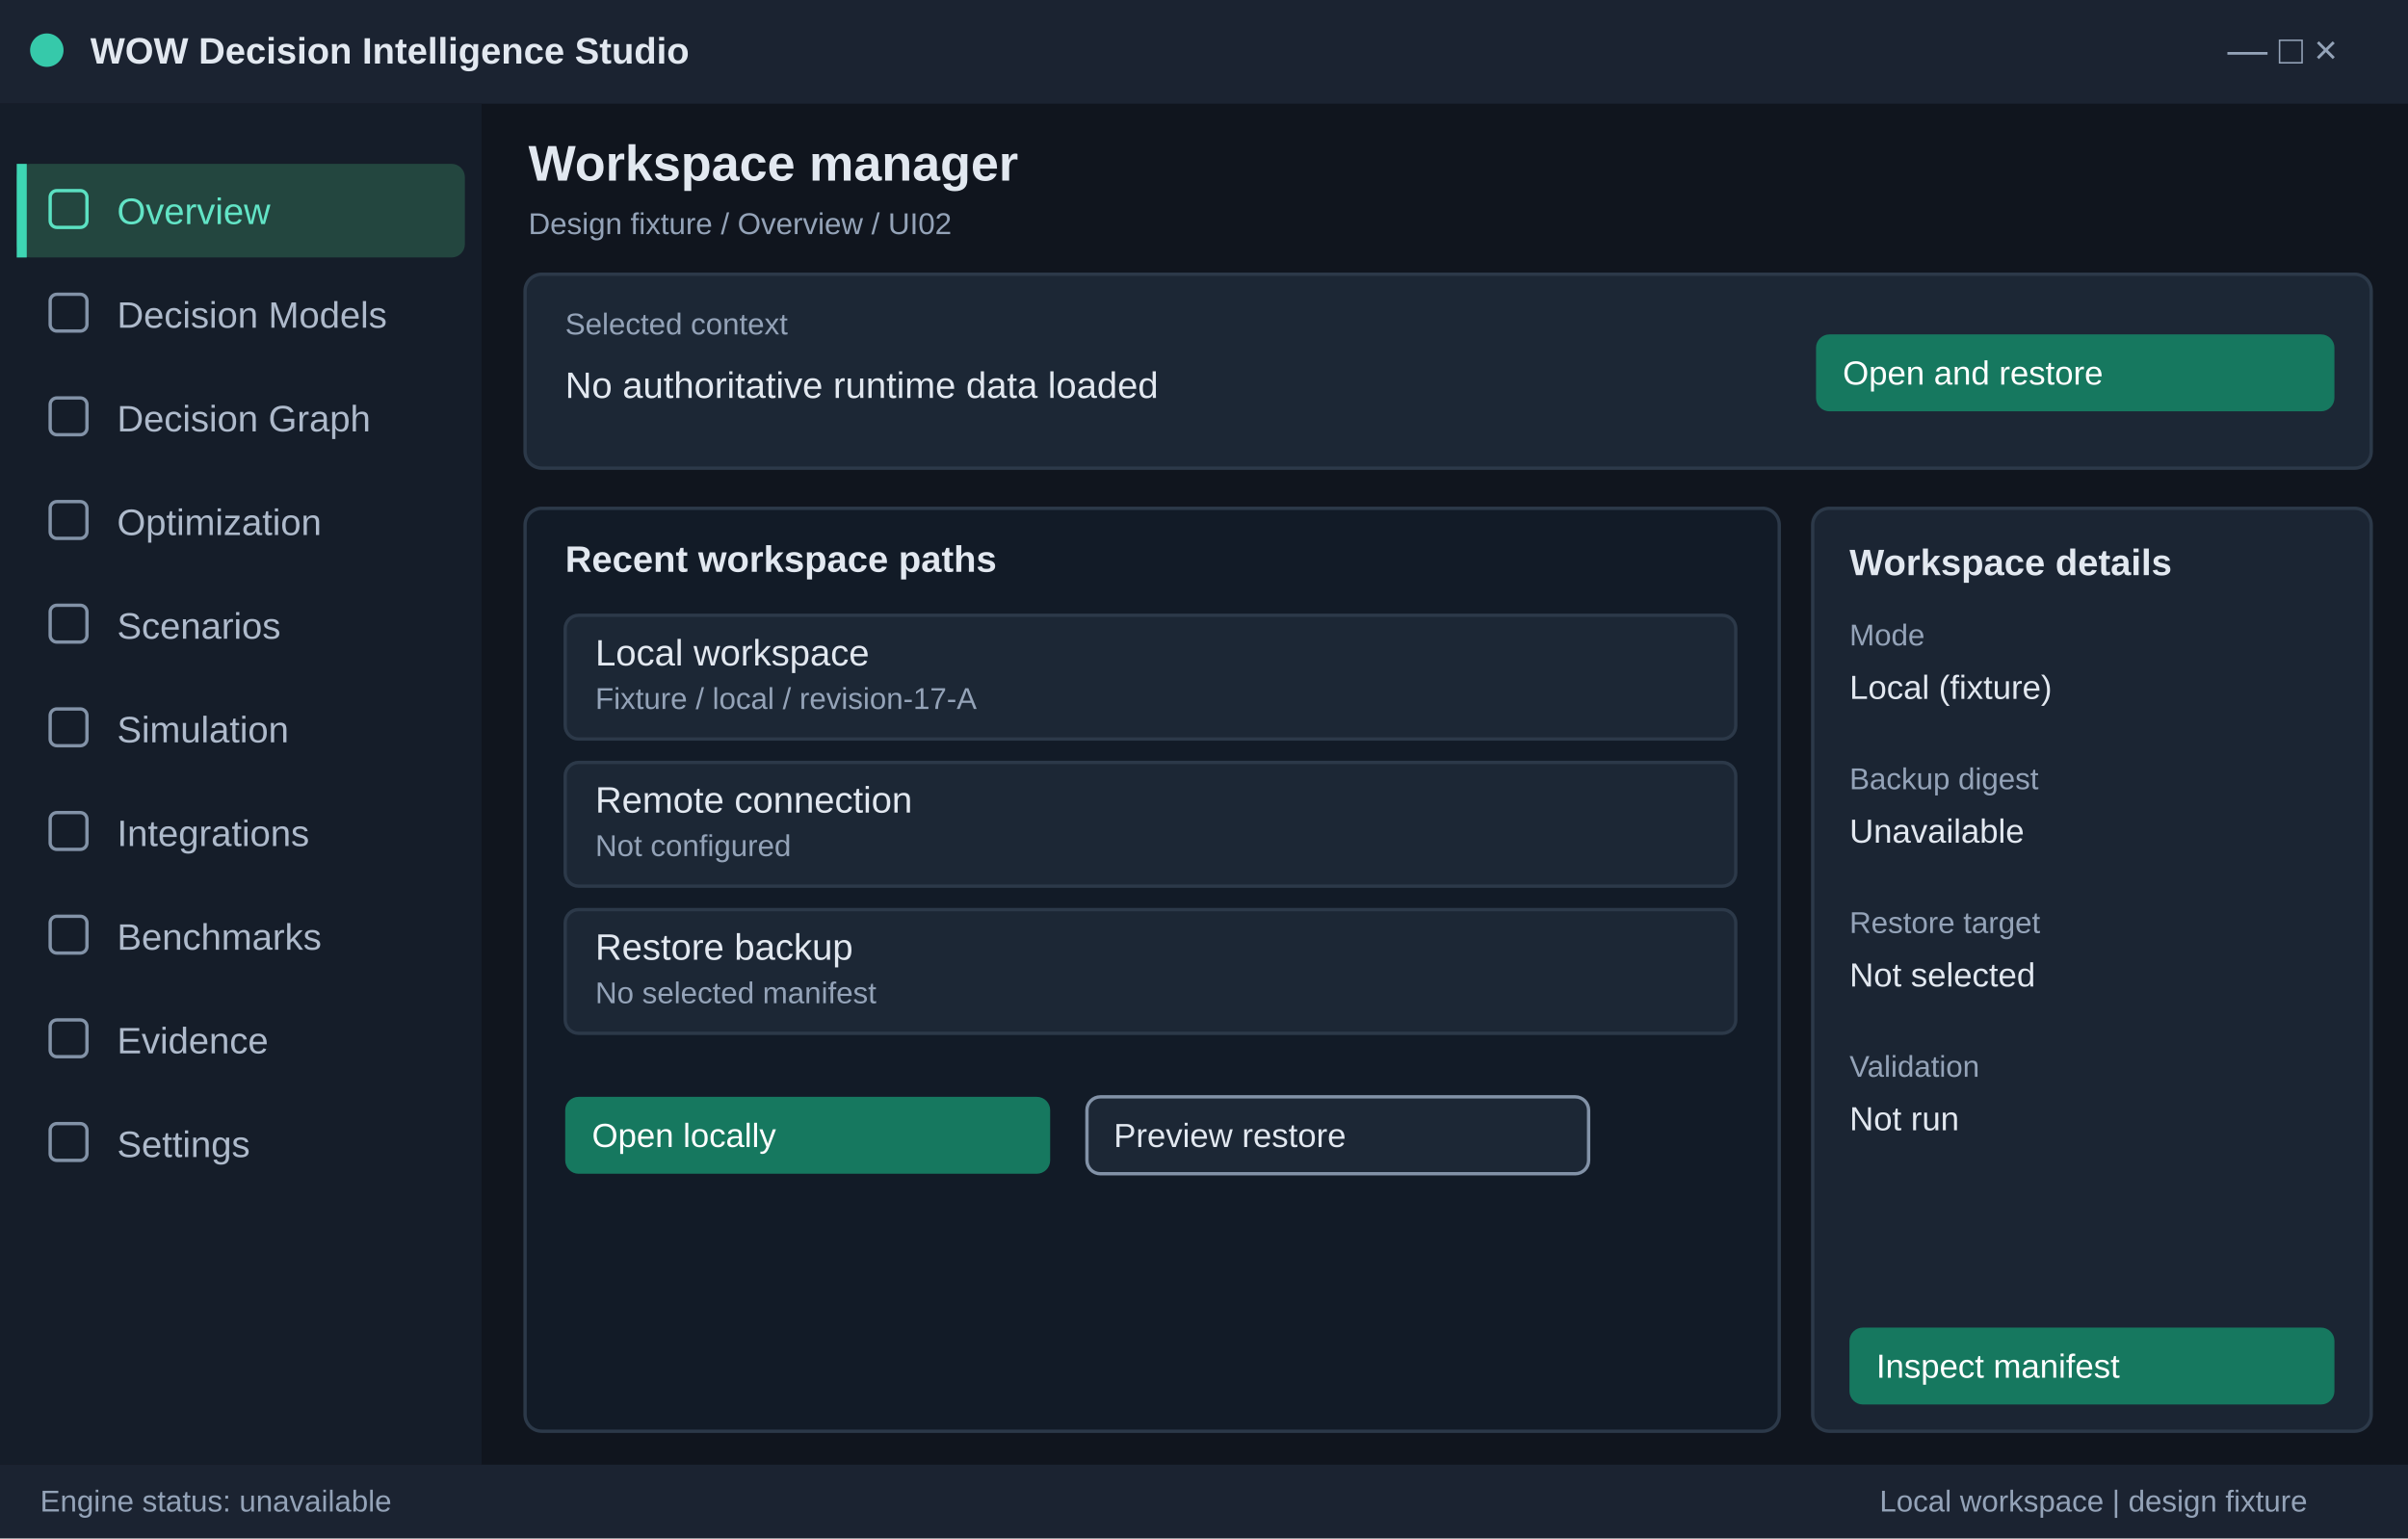
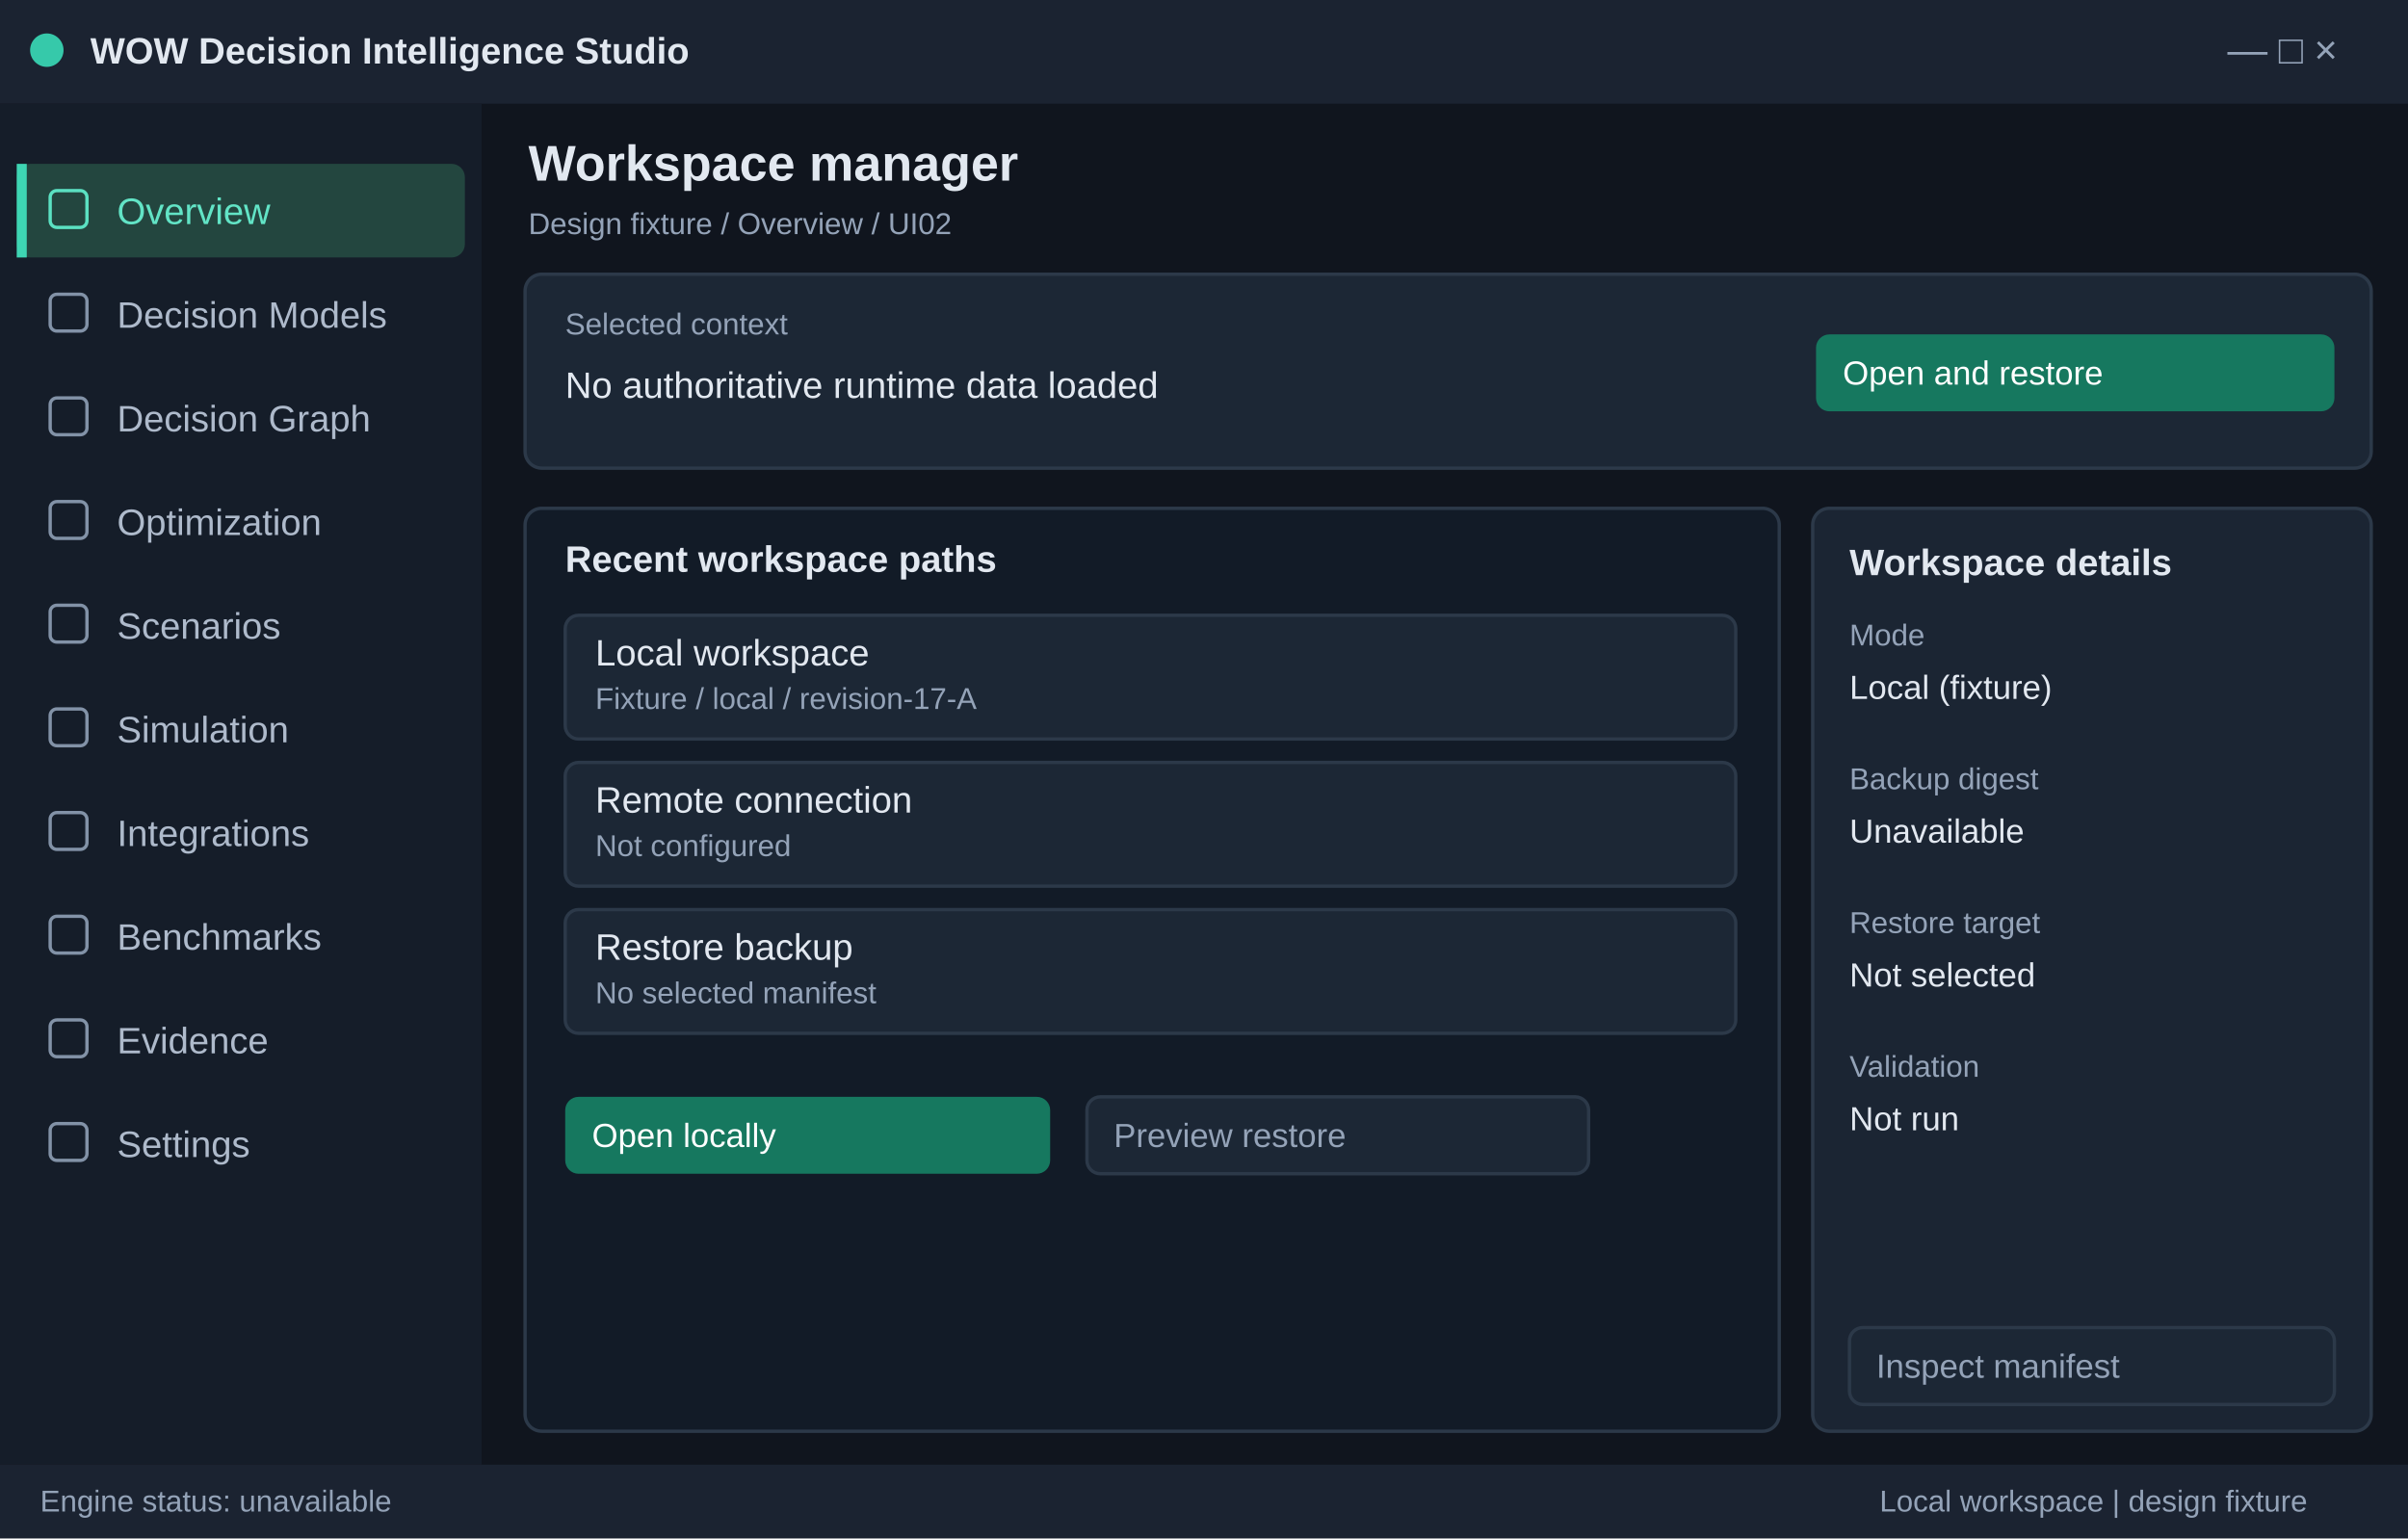
<svg xmlns="http://www.w3.org/2000/svg" viewBox="0 0 720 460" width="720" height="460" font-family="Segoe UI, Arial, sans-serif">
  <rect width="720" height="460" fill="#10151e" />
  <rect x="0" y="0" width="720" height="31" rx="0" fill="#1b2331" />
  <circle cx="14" cy="15" r="5" fill="#36c9aa" />
  <text x="27" y="19" font-size="11" fill="#e2e8f0" font-weight="700" text-anchor="start">WOW Decision Intelligence Studio</text>
  <text x="666" y="19" font-size="12" fill="#94a3b8" font-weight="400" text-anchor="start">— □ ×</text>
  <rect x="0" y="31" width="144" height="407" rx="0" fill="#151d29" />
  <rect x="5" y="49" width="134" height="28" rx="4" fill="#23463f" stroke="none" />
  <rect x="5" y="49" width="3" height="28" rx="0" fill="#3ed5b3" stroke="none" />
  <rect x="15" y="57" width="11" height="11" rx="2" fill="none" stroke="#5be1c2" />
  <text x="35" y="67" font-size="11" fill="#62e4c6" font-weight="400" text-anchor="start">Overview</text>
  <rect x="15" y="88" width="11" height="11" rx="2" fill="none" stroke="#8292a7" />
  <text x="35" y="98" font-size="11" fill="#aebacb" font-weight="400" text-anchor="start">Decision Models</text>
  <rect x="15" y="119" width="11" height="11" rx="2" fill="none" stroke="#8292a7" />
  <text x="35" y="129" font-size="11" fill="#aebacb" font-weight="400" text-anchor="start">Decision Graph</text>
  <rect x="15" y="150" width="11" height="11" rx="2" fill="none" stroke="#8292a7" />
  <text x="35" y="160" font-size="11" fill="#aebacb" font-weight="400" text-anchor="start">Optimization</text>
  <rect x="15" y="181" width="11" height="11" rx="2" fill="none" stroke="#8292a7" />
  <text x="35" y="191" font-size="11" fill="#aebacb" font-weight="400" text-anchor="start">Scenarios</text>
  <rect x="15" y="212" width="11" height="11" rx="2" fill="none" stroke="#8292a7" />
  <text x="35" y="222" font-size="11" fill="#aebacb" font-weight="400" text-anchor="start">Simulation</text>
  <rect x="15" y="243" width="11" height="11" rx="2" fill="none" stroke="#8292a7" />
  <text x="35" y="253" font-size="11" fill="#aebacb" font-weight="400" text-anchor="start">Integrations</text>
  <rect x="15" y="274" width="11" height="11" rx="2" fill="none" stroke="#8292a7" />
  <text x="35" y="284" font-size="11" fill="#aebacb" font-weight="400" text-anchor="start">Benchmarks</text>
  <rect x="15" y="305" width="11" height="11" rx="2" fill="none" stroke="#8292a7" />
  <text x="35" y="315" font-size="11" fill="#aebacb" font-weight="400" text-anchor="start">Evidence</text>
  <rect x="15" y="336" width="11" height="11" rx="2" fill="none" stroke="#8292a7" />
  <text x="35" y="346" font-size="11" fill="#aebacb" font-weight="400" text-anchor="start">Settings</text>
  <text x="158" y="54" font-size="15" fill="#e2e8f0" font-weight="700">Workspace manager</text>
  <text x="158" y="70" font-size="9" fill="#94a3b8" font-weight="400">Design fixture / Overview / UI02</text>
  <rect x="157" y="82" width="552" height="58" rx="5" fill="#1c2735" stroke="#2c3949" />
  <text x="169" y="100" font-size="9" fill="#94a3b8" font-weight="400">Selected context</text>
  <text x="169" y="119" font-size="11" fill="#e2e8f0" font-weight="400">No authoritative runtime data loaded</text>
-   <rect x="543" y="100" width="155" height="23" rx="4" fill="#16785f" stroke="none" />
-   <text x="551" y="115" font-size="10" fill="#fff" font-weight="400">Open and restore</text>
+   <g data-control="Open and restore" data-enabled="true">
+     <rect x="543" y="100" width="155" height="23" rx="4" fill="#16785f" stroke="none" />
+     <text x="551" y="115" font-size="10" fill="#ffffff" font-weight="400">Open and restore</text>
+   </g>
  <rect x="157" y="152" width="375" height="276" rx="5" fill="#121b27" stroke="#2c3949" />
  <text x="169" y="171" font-size="11" fill="#e2e8f0" font-weight="700">Recent workspace paths</text>
  <rect x="169" y="184" width="350" height="37" rx="4" fill="#1c2735" stroke="#2c3949" />
  <text x="178" y="199" font-size="11" fill="#e2e8f0" font-weight="400">Local workspace</text>
  <text x="178" y="212" font-size="9" fill="#94a3b8" font-weight="400">Fixture / local / revision-17-A</text>
  <rect x="169" y="228" width="350" height="37" rx="4" fill="#1c2735" stroke="#2c3949" />
  <text x="178" y="243" font-size="11" fill="#e2e8f0" font-weight="400">Remote connection</text>
  <text x="178" y="256" font-size="9" fill="#94a3b8" font-weight="400">Not configured</text>
  <rect x="169" y="272" width="350" height="37" rx="4" fill="#1c2735" stroke="#2c3949" />
  <text x="178" y="287" font-size="11" fill="#e2e8f0" font-weight="400">Restore backup</text>
  <text x="178" y="300" font-size="9" fill="#94a3b8" font-weight="400">No selected manifest</text>
-   <rect x="169" y="328" width="145" height="23" rx="4" fill="#16785f" stroke="none" />
-   <text x="177" y="343" font-size="10" fill="#fff" font-weight="400">Open locally</text>
-   <rect x="325" y="328" width="150" height="23" rx="4" fill="#1c2735" stroke="#8292a7" />
-   <text x="333" y="343" font-size="10" fill="#e2e8f0" font-weight="400">Preview restore</text>
+   <g data-control="Open locally" data-enabled="true">
+     <rect x="169" y="328" width="145" height="23" rx="4" fill="#16785f" stroke="none" />
+     <text x="177" y="343" font-size="10" fill="#ffffff" font-weight="400">Open locally</text>
+   </g>
+   <g data-control="Preview restore" data-enabled="false">
+     <rect x="325" y="328" width="150" height="23" rx="4" fill="#1c2735" stroke="#2c3949" />
+     <text x="333" y="343" font-size="10" fill="#94a3b8" font-weight="400">Preview restore</text>
+   </g>
  <rect x="542" y="152" width="167" height="276" rx="5" fill="#1b2533" stroke="#2c3949" />
  <text x="553" y="172" font-size="11" fill="#e2e8f0" font-weight="700">Workspace details</text>
  <text x="553" y="193" font-size="9" fill="#94a3b8" font-weight="400">Mode</text>
  <text x="553" y="209" font-size="10" fill="#e2e8f0" font-weight="400">Local (fixture)</text>
  <text x="553" y="236" font-size="9" fill="#94a3b8" font-weight="400">Backup digest</text>
  <text x="553" y="252" font-size="10" fill="#e2e8f0" font-weight="400">Unavailable</text>
  <text x="553" y="279" font-size="9" fill="#94a3b8" font-weight="400">Restore target</text>
  <text x="553" y="295" font-size="10" fill="#e2e8f0" font-weight="400">Not selected</text>
  <text x="553" y="322" font-size="9" fill="#94a3b8" font-weight="400">Validation</text>
  <text x="553" y="338" font-size="10" fill="#e2e8f0" font-weight="400">Not run</text>
-   <rect x="553" y="397" width="145" height="23" rx="4" fill="#16785f" stroke="none" />
-   <text x="561" y="412" font-size="10" fill="#fff" font-weight="400">Inspect manifest</text>
+   <g data-control="Inspect manifest" data-enabled="false">
+     <rect x="553" y="397" width="145" height="23" rx="4" fill="#1c2735" stroke="#2c3949" />
+     <text x="561" y="412" font-size="10" fill="#94a3b8" font-weight="400">Inspect manifest</text>
+   </g>
  <rect x="0" y="438" width="720" height="22" rx="0" fill="#1b2331" stroke="none" />
  <text x="12" y="452" font-size="9" fill="#94a3b8" font-weight="400">Engine status: unavailable</text>
  <text x="562" y="452" font-size="9" fill="#94a3b8" font-weight="400">Local workspace | design fixture</text>
</svg>
